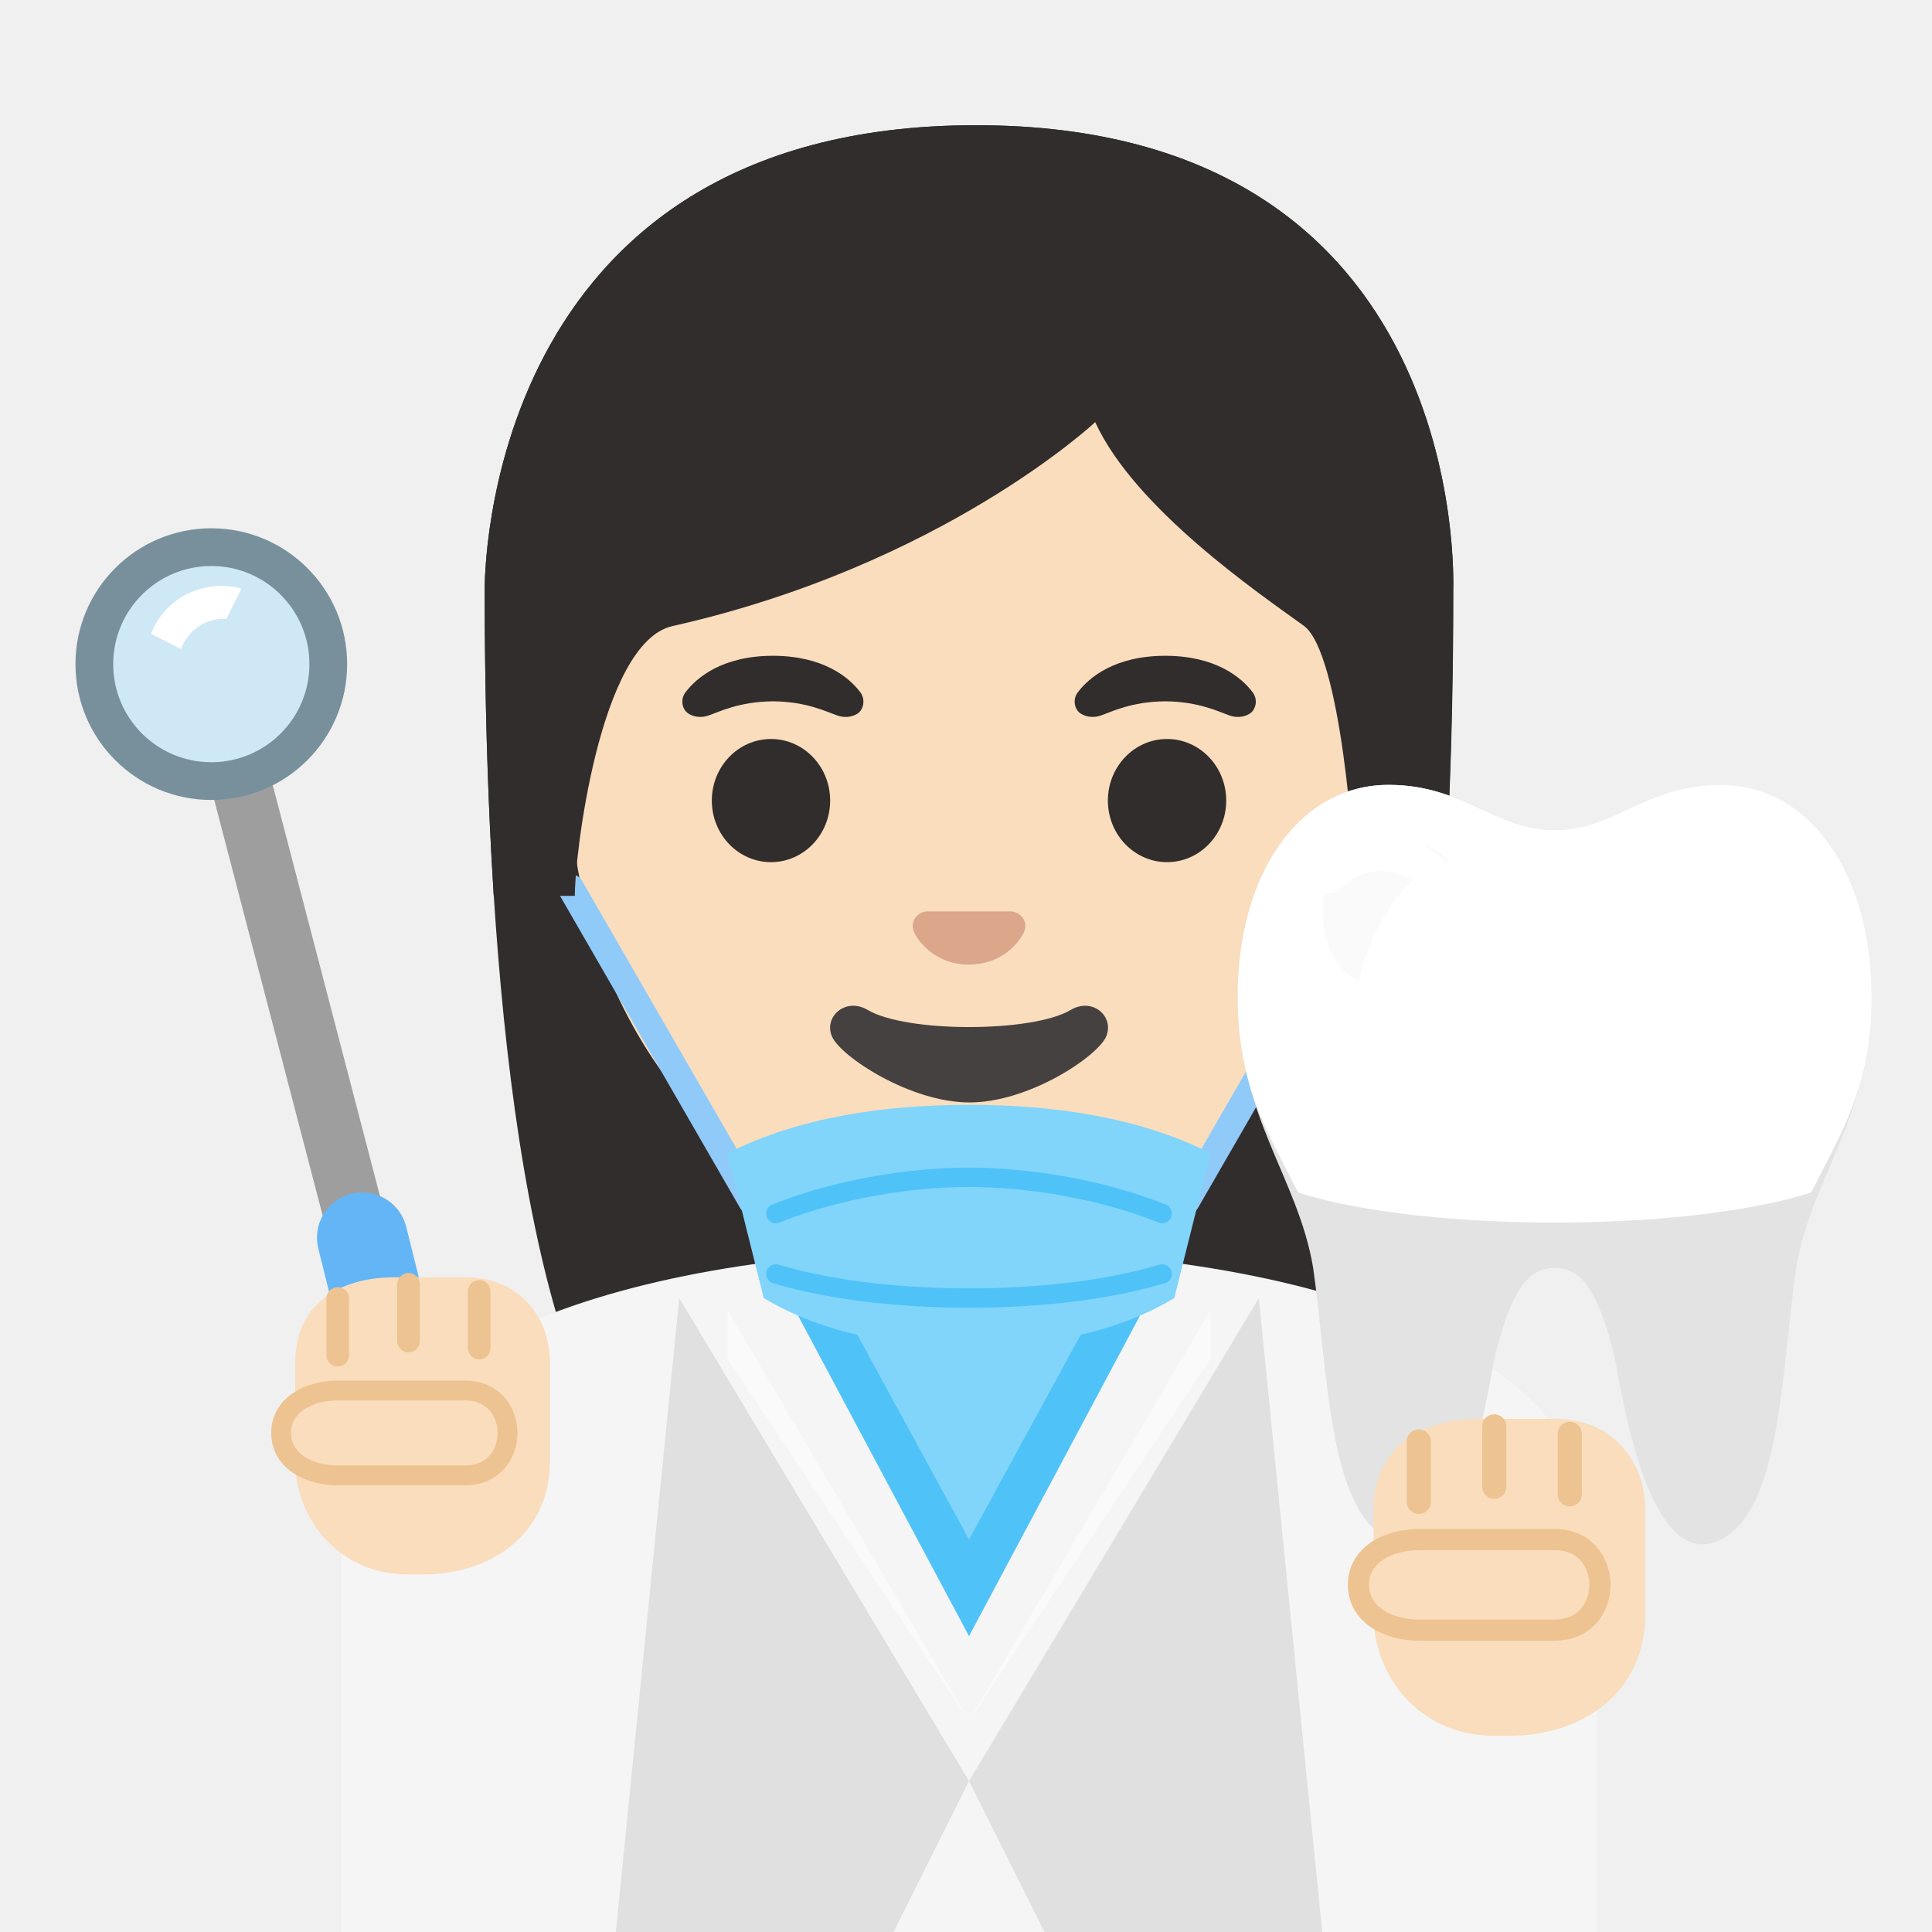
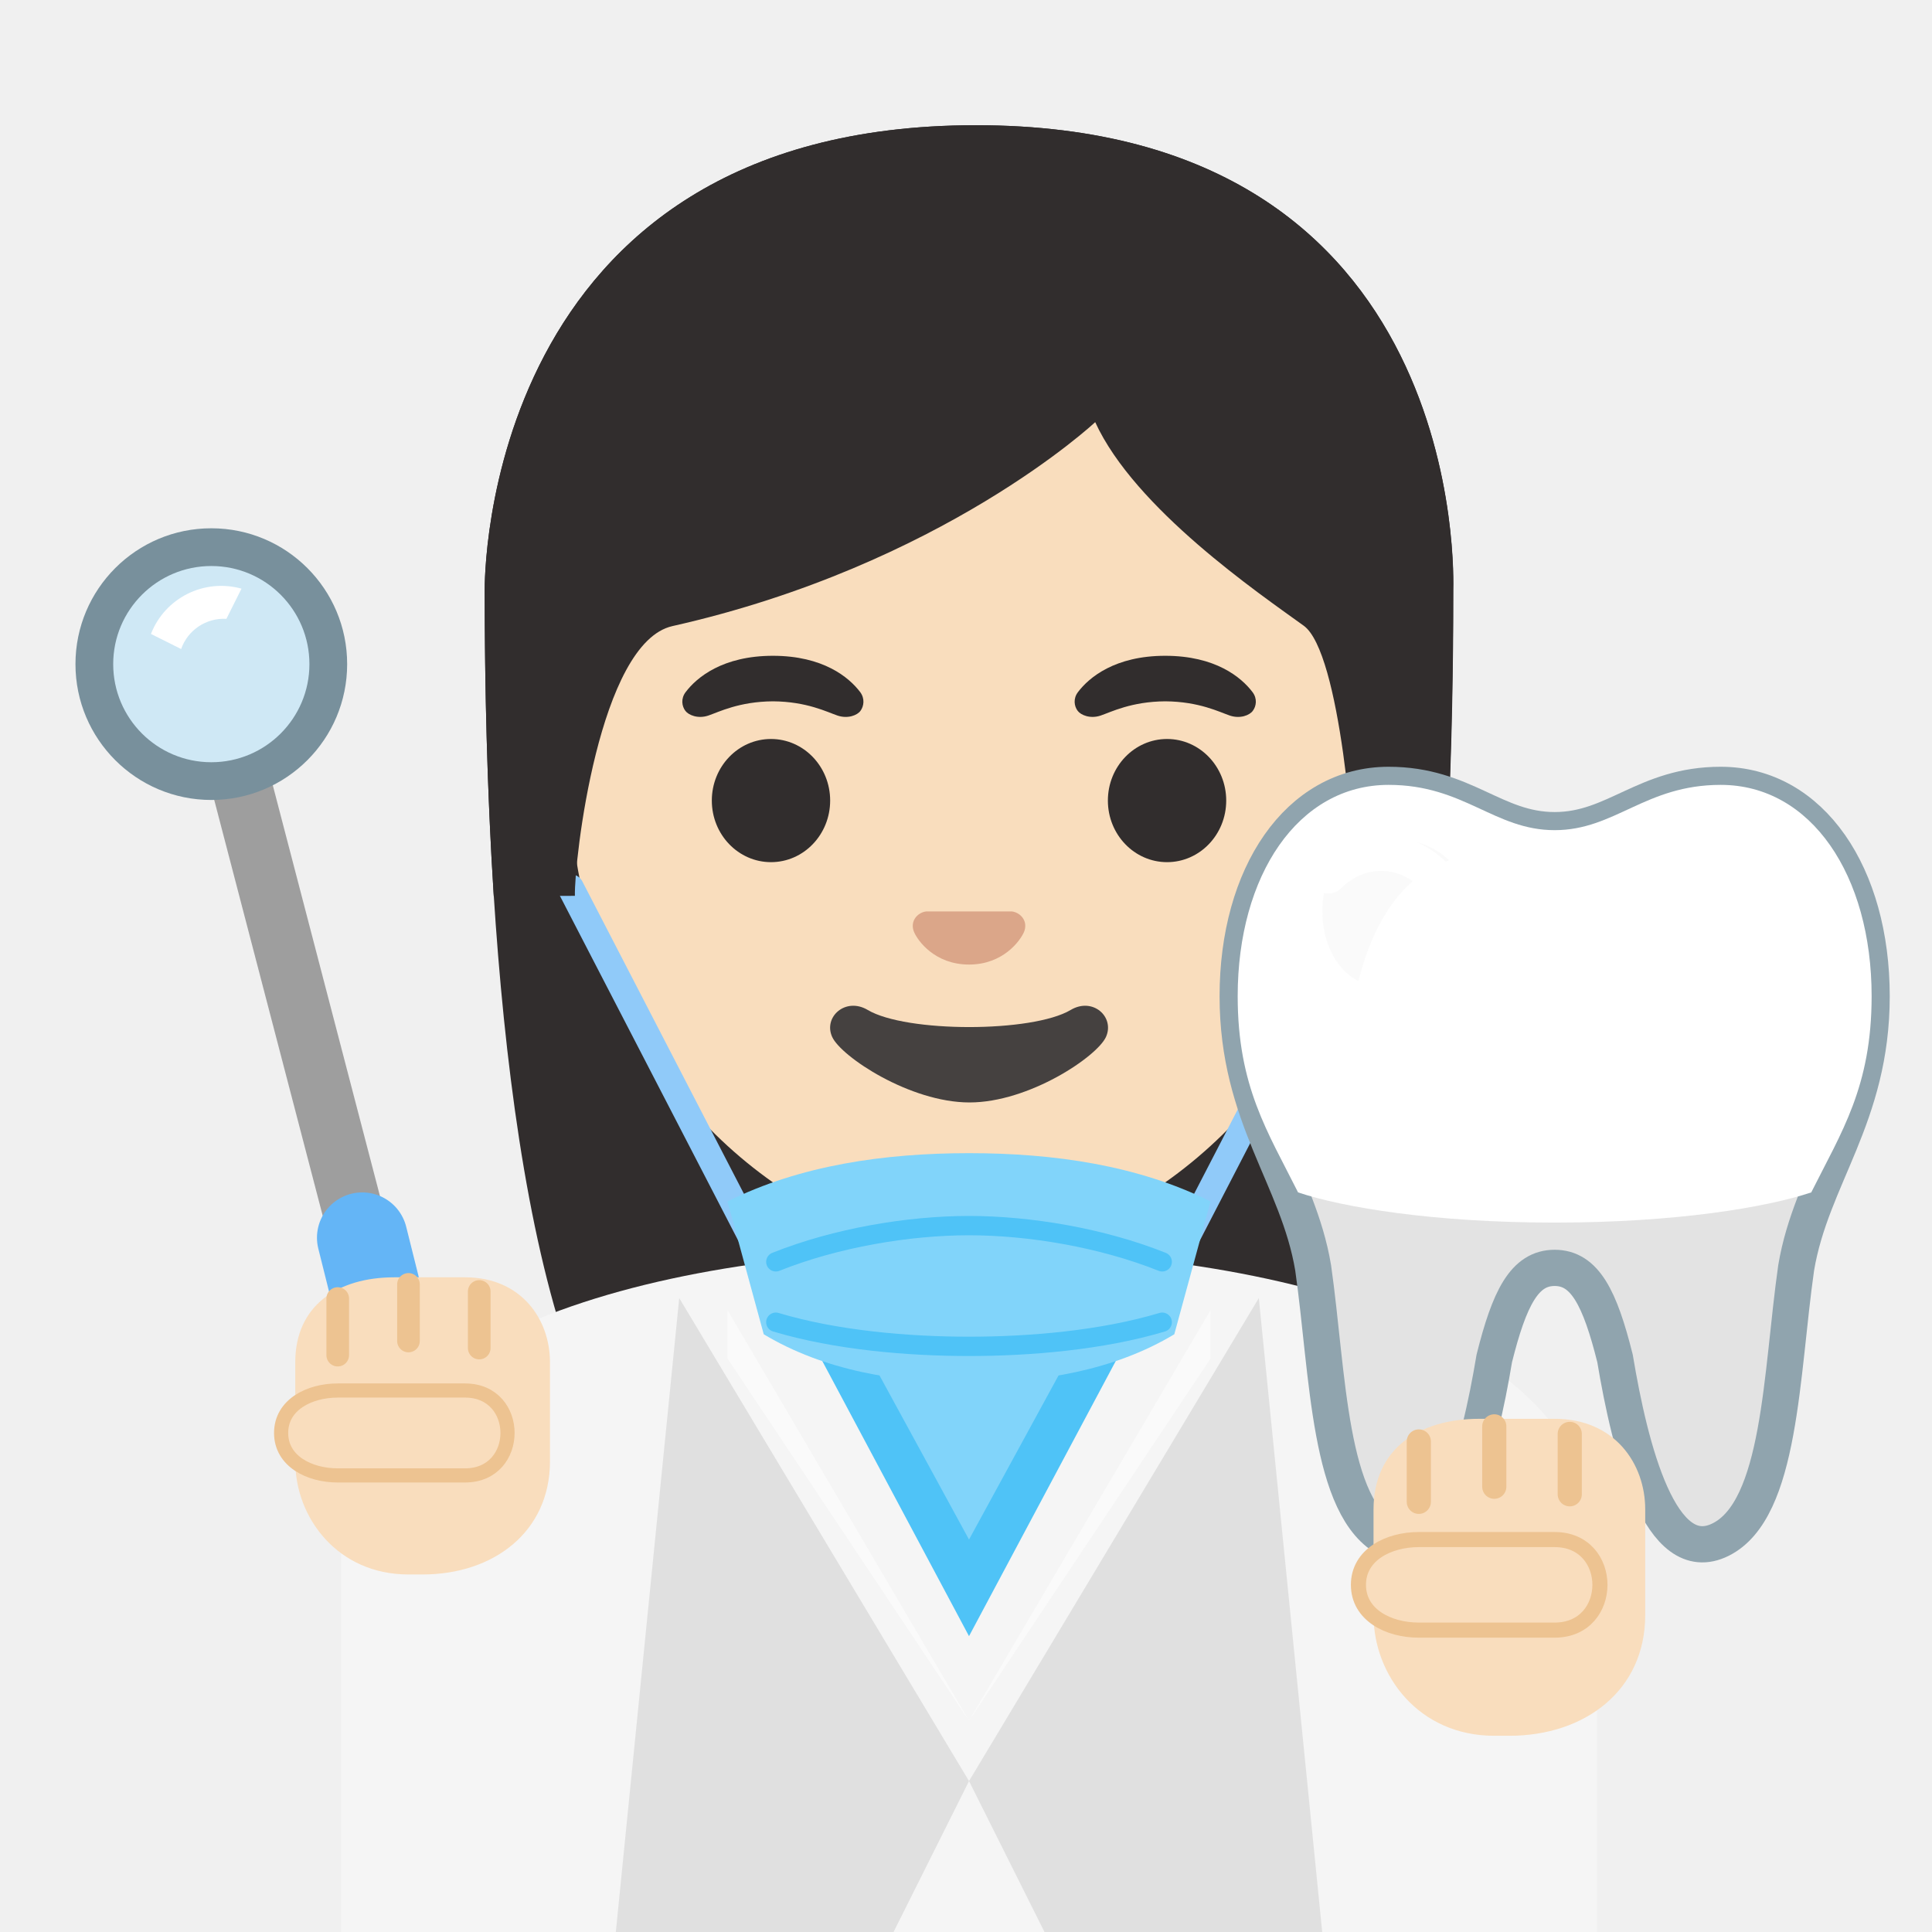
<svg xmlns="http://www.w3.org/2000/svg" viewBox="0 0 128 128">
  <g transform="translate(13 6) scale(0.8)">
    <path fill="#312d2d" d="M64.57 2.87c-41.01 0-40.68 37.92-40.68 38.52c0 24.56 1.88 59.25 11.71 72.9c3.9 5.41 11.43 5.71 11.43 5.71l16.97-.02l16.97.02s7.54-.3 11.43-5.710c9.83-13.65 11.71-48.34 11.71-72.9c-.01-.6 1.47-38.52-39.54-38.52" />
    <path fill="#f5f5f5" d="M64 96C38 96 12 103 12 121V160H116V121C116 103 90 96 64 96z" />
    <path fill="#4fc3f7" d="M48 98l16 30l16-30z" />
    <path fill="#81d4fa" d="M52 98l12 22l12-22z" />
    <path fill="#e0e0e0" d="M40 100l24 40l-10 20H34zM88 100l-24 40l10 20h20z" />
    <path fill="#fafafa" d="M44 101l20 34l-20-30zM84 101l-20 34l20-30z" />
    <path fill="#edc391" d="M64 84.33h-9.08v9.98c0 4.51 3.7 8.17 8.26 8.17h1.65c4.56 0 8.26-3.66 8.26-8.17v-9.98z" />
    <path fill="#f9ddbd" d="M64 16.04c-17.2 0-33.13 12.79-33.13 39.91c0 21.78 13.49 34.67 25.23 38.83c2.8.99 5.5 1.49 7.9 1.49c2.38 0 5.07-.49 7.85-1.47c11.76-4.140 25.28-17.03 25.28-38.84c0-27.13-15.93-39.92-33.13-39.92" />
    <g fill="#312d2d">
      <ellipse cx="47.6" cy="58.8" rx="4.9" ry="5.1" />
      <ellipse cx="80.4" cy="58.8" rx="4.9" ry="5.1" />
    </g>
    <path fill="#312d2d" d="M54.99 49.82c-.93-1.23-3.07-3.01-7.23-3.01s-6.31 1.79-7.23 3.01c-.41.54-.31 1.17-.02 1.55c.26.35 1.04.68 1.9.39s2.54-1.16 5.35-1.18c2.81.02 4.49.89 5.35 1.18s1.64-.03 1.9-.39c.28-.38.38-1.01-.02-1.55m32.49 0c-.93-1.23-3.07-3.01-7.23-3.01s-6.31 1.79-7.23 3.01c-.41.54-.31 1.17-.02 1.55c.26.35 1.04.68 1.9.39s2.54-1.16 5.35-1.18c2.81.02 4.49.89 5.35 1.18s1.64-.03 1.9-.39c.29-.38.39-1.01-.02-1.55" />
    <path fill="#dba689" d="M67.86 68.06c-.11-.04-.21-.07-.32-.08h-7.08c-.11.01-.22.04-.32.08c-.64.26-.99.92-.69 1.63s1.71 2.69 4.55 2.69s4.25-1.99 4.55-2.69c.3-.71-.05-1.37-.69-1.63" />
    <path fill="#454140" d="M72.42 76.14c-3.18 1.89-13.63 1.89-16.81 0c-1.83-1.09-3.7.58-2.94 2.24c.75 1.630 6.44 5.42 11.37 5.42s10.55-3.79 11.3-5.42c.75-1.66-1.09-3.33-2.92-2.24" />
-     <path fill="none" stroke="#90caf9" stroke-width="2.2" stroke-linecap="round" stroke-linejoin="round" d="M31 66L46 92M97 66L82 92" />
-     <path fill="#81d4fa" d="M44 88c6-3 13-4 20-4s14 1 20 4l-3 12c-5 3-11 4-17 4s-12-1-17-4z" />
-     <path fill="none" stroke="#4fc3f7" stroke-width="1.6" stroke-linecap="round" stroke-linejoin="round" d="M48 93c5-2 11-3 16-3s11 1 16 3M48 98c5 1.5 11 2 16 2s11-.5 16-2" />
+     <path fill="none" stroke="#90caf9" stroke-width="2.2" stroke-linecap="round" stroke-linejoin="round" d="M31 66L46 95M97 66L82 95" />
+     <path fill="#81d4fa" d="M44 92c6-3 13-4 20-4s14 1 20 4l-3 11c-5 3-11 4-17 4s-12-1-17-4z" />
+     <path fill="none" stroke="#4fc3f7" stroke-width="1.6" stroke-linecap="round" stroke-linejoin="round" d="M48 97c5-2 11-3 16-3s11 1 16 3M48 102c5 1.5 11 2 16 2s11-.5 16-2" />
    <path fill="#312d2d" d="M64.57 2.87c-41.01 0-40.68 37.92-40.68 38.52c0 7.76.19 16.53.75 25.32l6.72-.02c-.06-2.92 1.99-20.97 8.08-22.34c22.36-5.03 35.01-16.89 35.01-16.89c3.29 7.18 13.580 14.19 17.27 16.86c3.03 2.19 4.27 18.55 4.21 22.38h7.4c0-.05.02-.1.02-.16c.56-8.75.74-17.46.74-25.17c.01-.58 1.49-38.5-39.52-38.5" />
  </g>
  <path fill="none" stroke="#9e9e9e" stroke-width="4" stroke-linecap="round" stroke-linejoin="round" d="M28 98L16 52" />
  <path fill="none" stroke="#64b5f6" stroke-width="6" stroke-linecap="round" stroke-linejoin="round" d="M28 98L24 82" />
  <circle cx="14" cy="44" r="9" fill="#78909c" />
  <circle cx="14" cy="44" r="6.5" fill="#cfe8f5" />
  <path fill="#fff" d="M10 42a5 5 0 0 1 6-3l-1 2a3 3 0 0 0-3 2z" />
  <g transform="translate(28 94) rotate(0) scale(0.9375)">
    <path fill="#f9ddbd" d="M-9-4c0-4 3-6 7-6h5c4 0 6 3 6 6v7c0 5-4 8-9 8h-1c-5 0-8-4-8-8z" />
    <path fill="none" stroke="#edc391" stroke-width="1.6" stroke-linecap="round" d="M-1-9.5v4M4-9v4M-6-8.5v4" />
-     <path fill="#f9ddbd" stroke="#edc391" stroke-width="1.4" d="M-10 1c0-2 2-3 4-3h9c2 0 3 1.5 3 3s-1 3-3 3h-9c-2 0-4-1-4-3z" />
+     <path fill="#f9ddbd" stroke="#edc391" stroke-width="1" d="M-10 1c0-2 2-3 4-3h9c2 0 3 1.5 3 3s-1 3-3 3h-9c-2 0-4-1-4-3z" />
  </g>
-   <path fill="#e3e3e3" d="M92 52c-6 0-10 6-10 14c0 8 4 12 5 18c1 7 1 16 5 18c4 2 6-6 7-12c1-4 2-6 4-6s3 2 4 6c1 6 3 14 7 12c4-2 4-11 5-18c1-6 5-10 5-18c0-8-4-14-10-14c-5 0-7 3-11 3s-6-3-11-3z" />
+   <path fill="#e3e3e3" stroke="#90a4ae" stroke-width="2.4" stroke-linejoin="round" d="M92 52c-6 0-10 6-10 14c0 8 4 12 5 18c1 7 1 16 5 18c4 2 6-6 7-12c1-4 2-6 4-6s3 2 4 6c1 6 3 14 7 12c4-2 4-11 5-18c1-6 5-10 5-18c0-8-4-14-10-14c-5 0-7 3-11 3s-6-3-11-3z" />
  <path fill="#fff" d="M92 52c-6 0-10 6-10 14c0 6 2 9 4 13c3 1 9 2 17 2s14-1 17-2c2-4 4-7 4-13c0-8-4-14-10-14c-5 0-7 3-11 3s-6-3-11-3z" />
  <path fill="#fafafa" d="M88 58c2-3 6-3 8-1c-3 1-5 4-6 8c-2-1-3-4-2-7z" opacity=".9" />
  <path fill="none" stroke="#fff" stroke-width="2.4" stroke-linecap="round" stroke-linejoin="round" d="M88 58c2-2 5-2 7 0" />
  <g transform="translate(100 104) rotate(0) scale(1.0)">
    <path fill="#f9ddbd" d="M-9-4c0-4 3-6 7-6h5c4 0 6 3 6 6v7c0 5-4 8-9 8h-1c-5 0-8-4-8-8z" />
    <path fill="none" stroke="#edc391" stroke-width="1.6" stroke-linecap="round" d="M-1-9.5v4M4-9v4M-6-8.5v4" />
-     <path fill="#f9ddbd" stroke="#edc391" stroke-width="1.4" d="M-10 1c0-2 2-3 4-3h9c2 0 3 1.5 3 3s-1 3-3 3h-9c-2 0-4-1-4-3z" />
+     <path fill="#f9ddbd" stroke="#edc391" stroke-width="1" d="M-10 1c0-2 2-3 4-3h9c2 0 3 1.5 3 3s-1 3-3 3h-9c-2 0-4-1-4-3z" />
  </g>
</svg>
